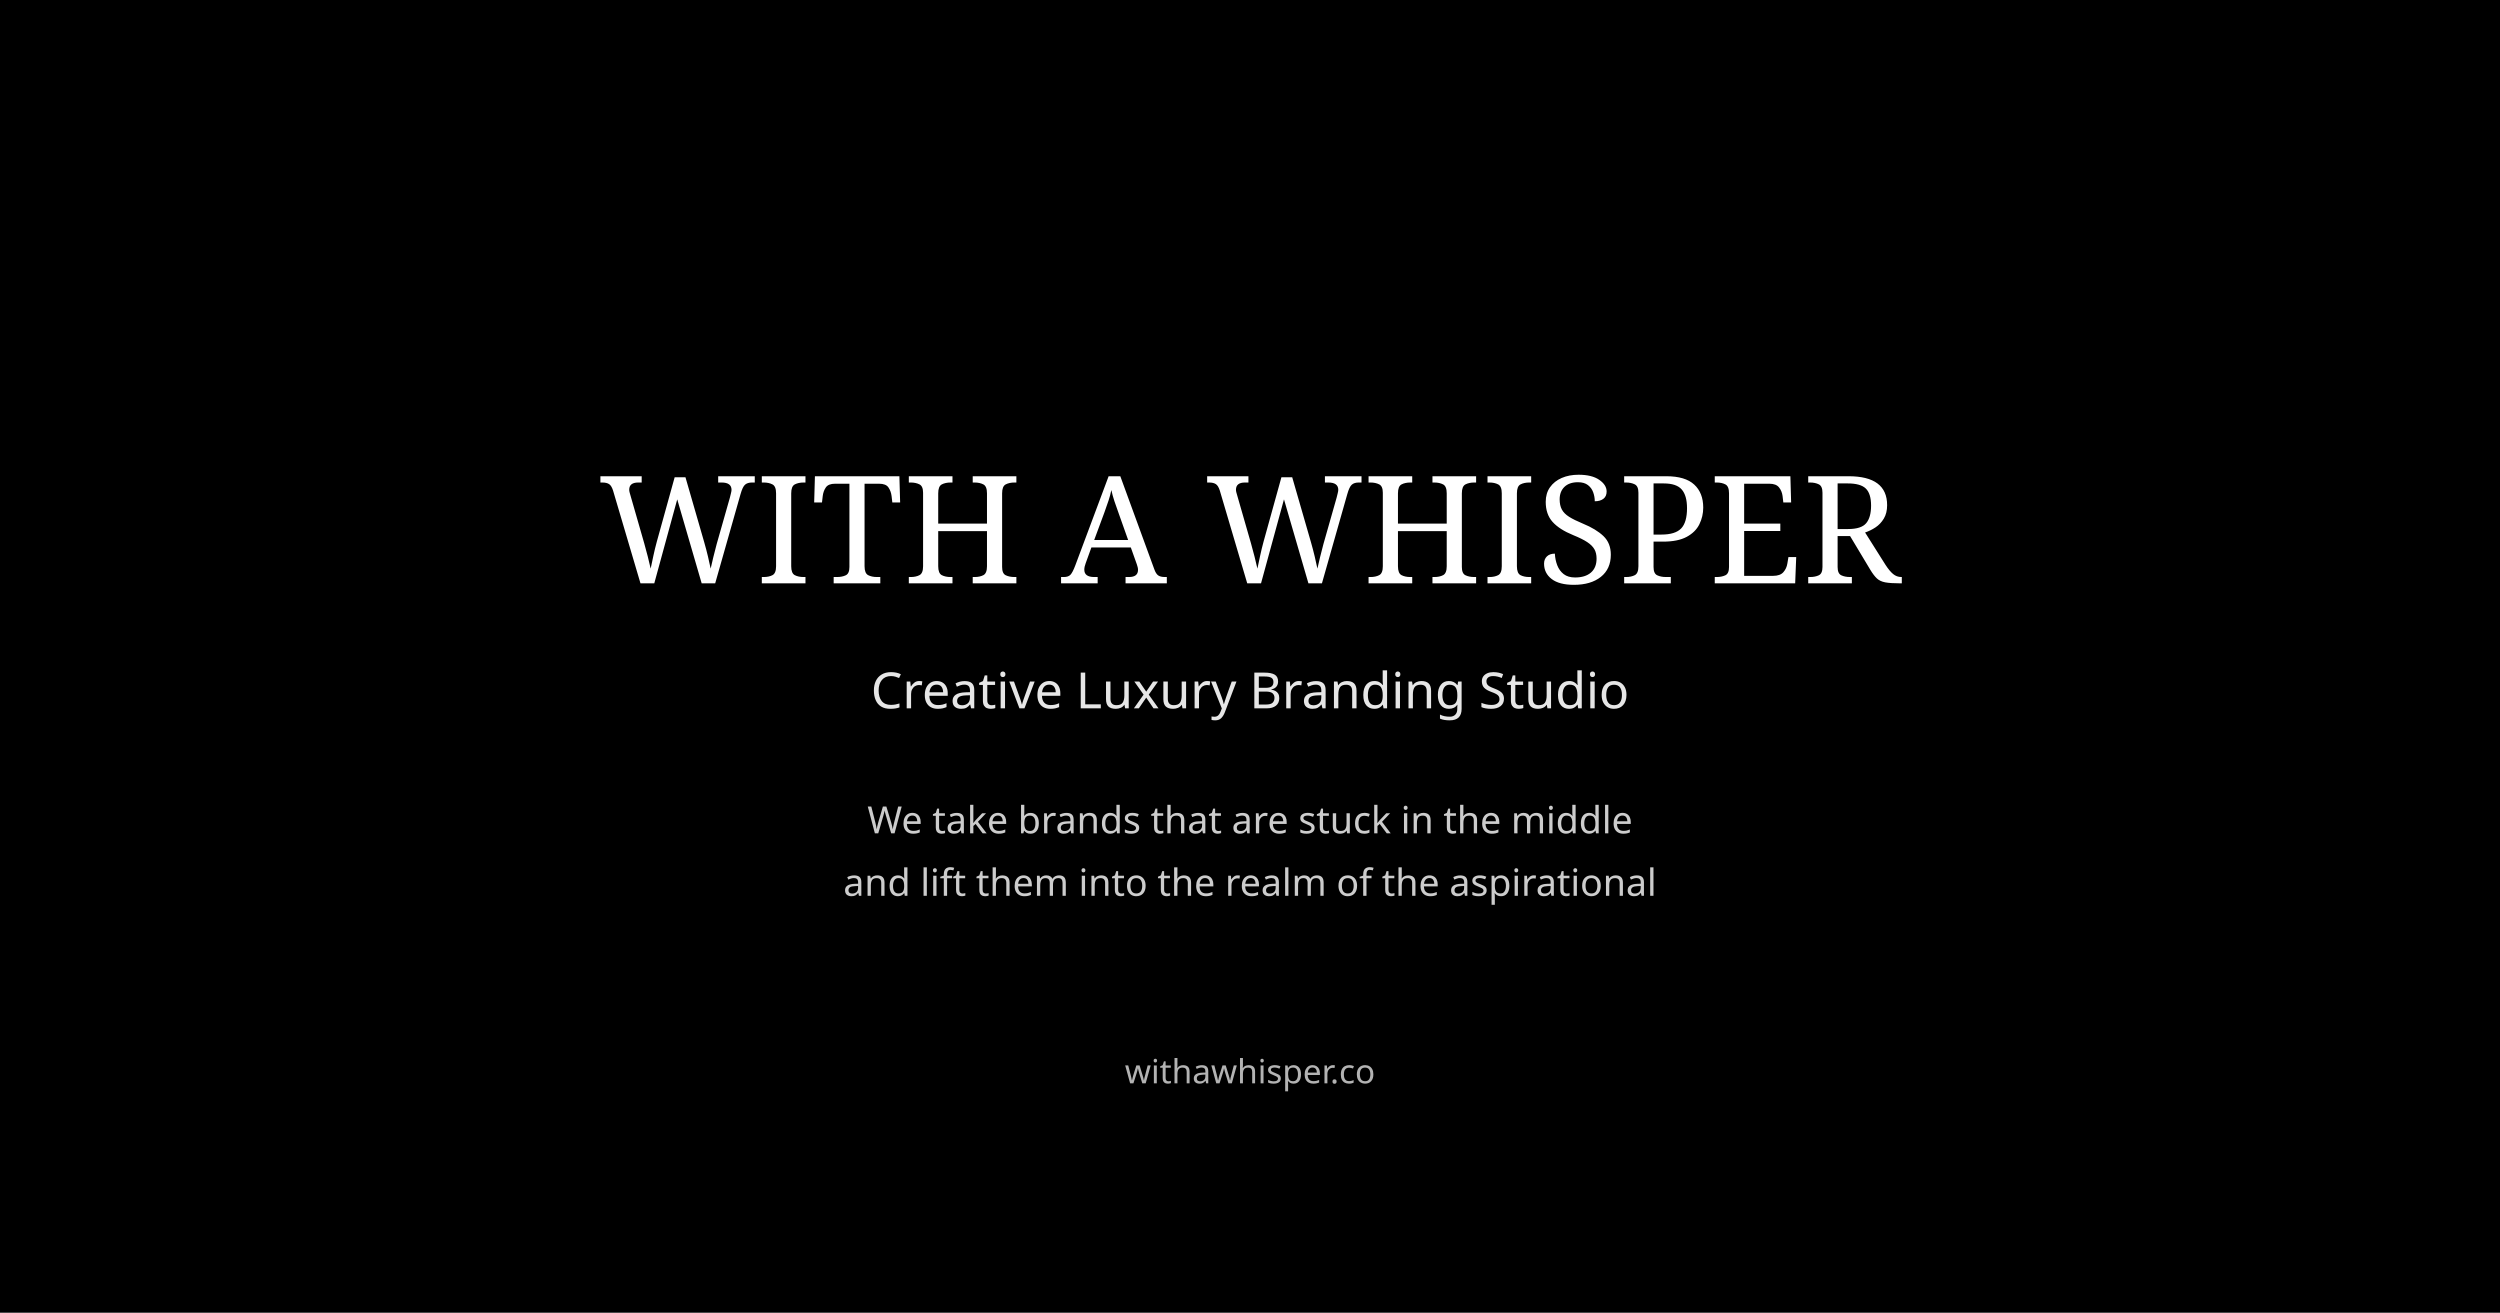
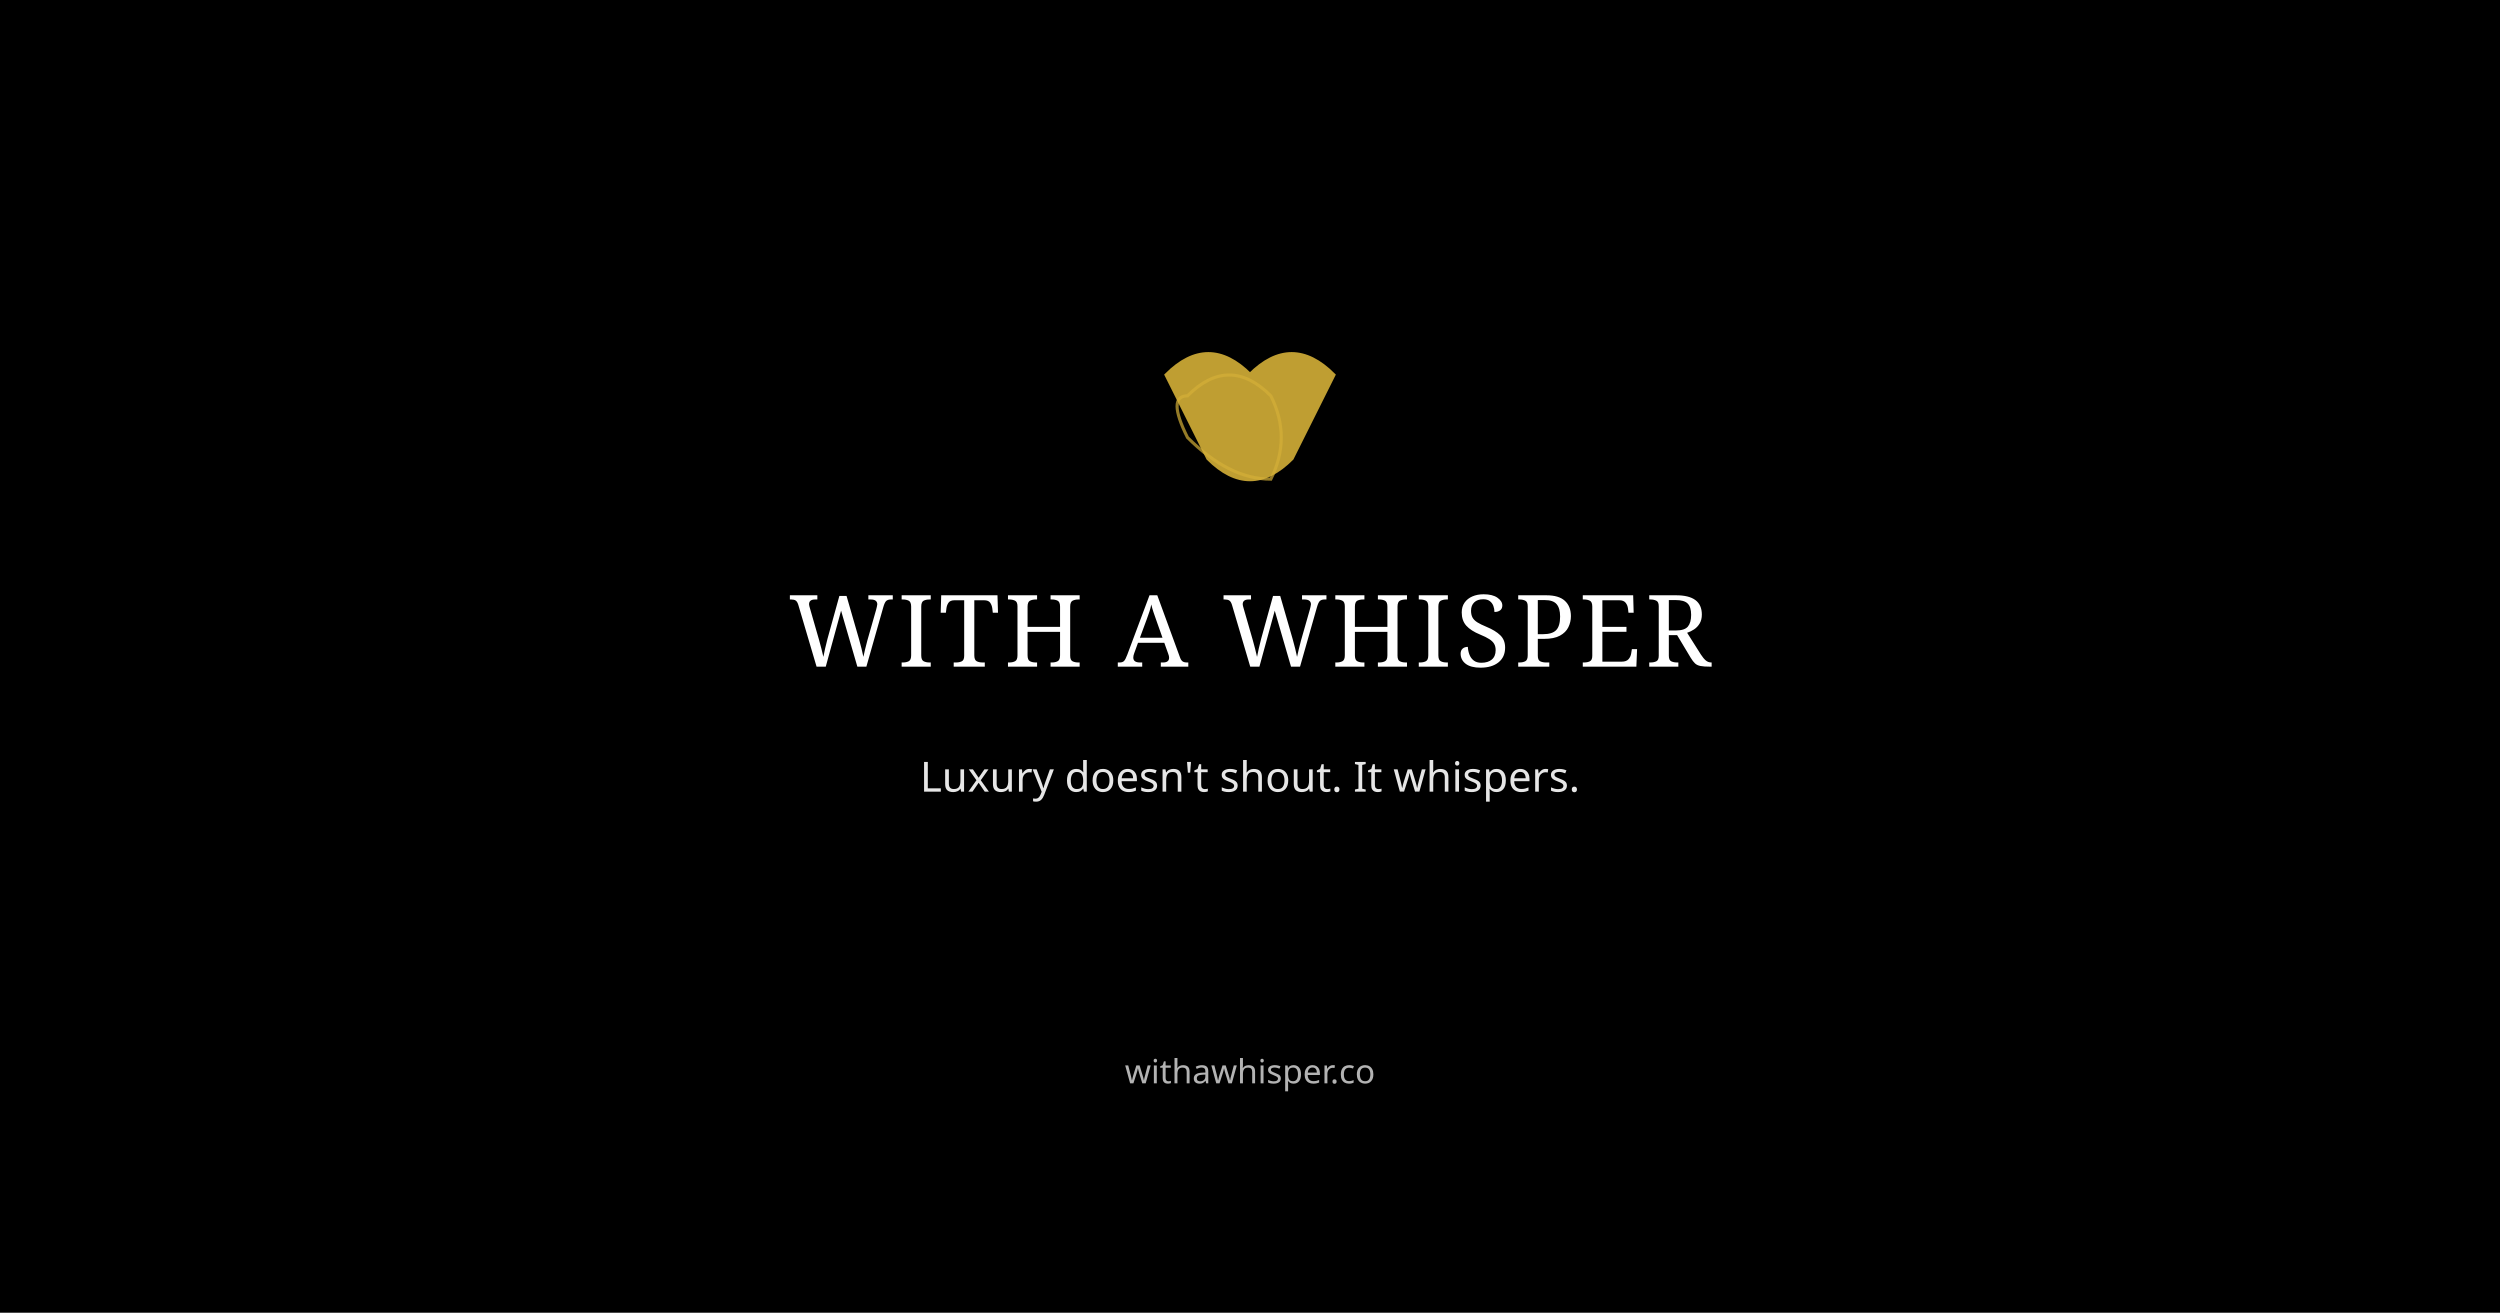
<svg xmlns="http://www.w3.org/2000/svg" width="1200" height="630" viewBox="0 0 1200 630">
  <rect width="1200" height="630" fill="#000000" />
  <defs>
    <linearGradient id="overlay" x1="0%" y1="0%" x2="0%" y2="100%">
      <stop offset="0%" style="stop-color:rgba(0,0,0,0.3);stop-opacity:1" />
      <stop offset="50%" style="stop-color:rgba(0,0,0,0.6);stop-opacity:1" />
      <stop offset="100%" style="stop-color:rgba(0,0,0,0.8);stop-opacity:1" />
    </linearGradient>
  </defs>
  <rect width="1200" height="630" fill="url(#overlay)" />
-   <text x="600" y="280" font-family="serif" font-size="72" font-weight="300" fill="#ffffff" text-anchor="middle">WITH A WHISPER</text>
-   <text x="600" y="340" font-family="sans-serif" font-size="24" font-weight="300" fill="#ffffff" text-anchor="middle" opacity="0.9">Creative Luxury Branding Studio</text>
-   <text x="600" y="400" font-family="sans-serif" font-size="18" font-weight="300" fill="#ffffff" text-anchor="middle" opacity="0.8">We take brands that are stuck in the middle</text>
-   <text x="600" y="430" font-family="sans-serif" font-size="18" font-weight="300" fill="#ffffff" text-anchor="middle" opacity="0.8">and lift them into the realm of the aspirational</text>
+   <g transform="translate(600, 200)">
+     <path d="M-40,-20 Q-20,-40 0,-20 Q20,-40 40,-20 Q30,0 20,20 Q0,40 -20,20 Q-30,0 -40,-20 Z" fill="#D4AF37" stroke="#D4AF37" stroke-width="2" opacity="0.9" />
+     <path d="M-30,-10 Q-10,-30 10,-10 Q20,10 10,30 Q-10,30 -30,10 Q-40,-10 -30,-10 Z" fill="none" stroke="#D4AF37" stroke-width="1.5" opacity="0.7" />
+   </g>
+   <text x="600" y="320" font-family="serif" font-size="48" font-weight="300" fill="#ffffff" text-anchor="middle" letter-spacing="2px">WITH A WHISPER</text>
+   <text x="600" y="380" font-family="sans-serif" font-size="20" font-weight="300" fill="#ffffff" text-anchor="middle" opacity="0.9">Luxury doesn't shout. It whispers.</text>
  <text x="600" y="520" font-family="sans-serif" font-size="16" font-weight="400" fill="#ffffff" text-anchor="middle" opacity="0.7">withawhisper.co</text>
</svg>
